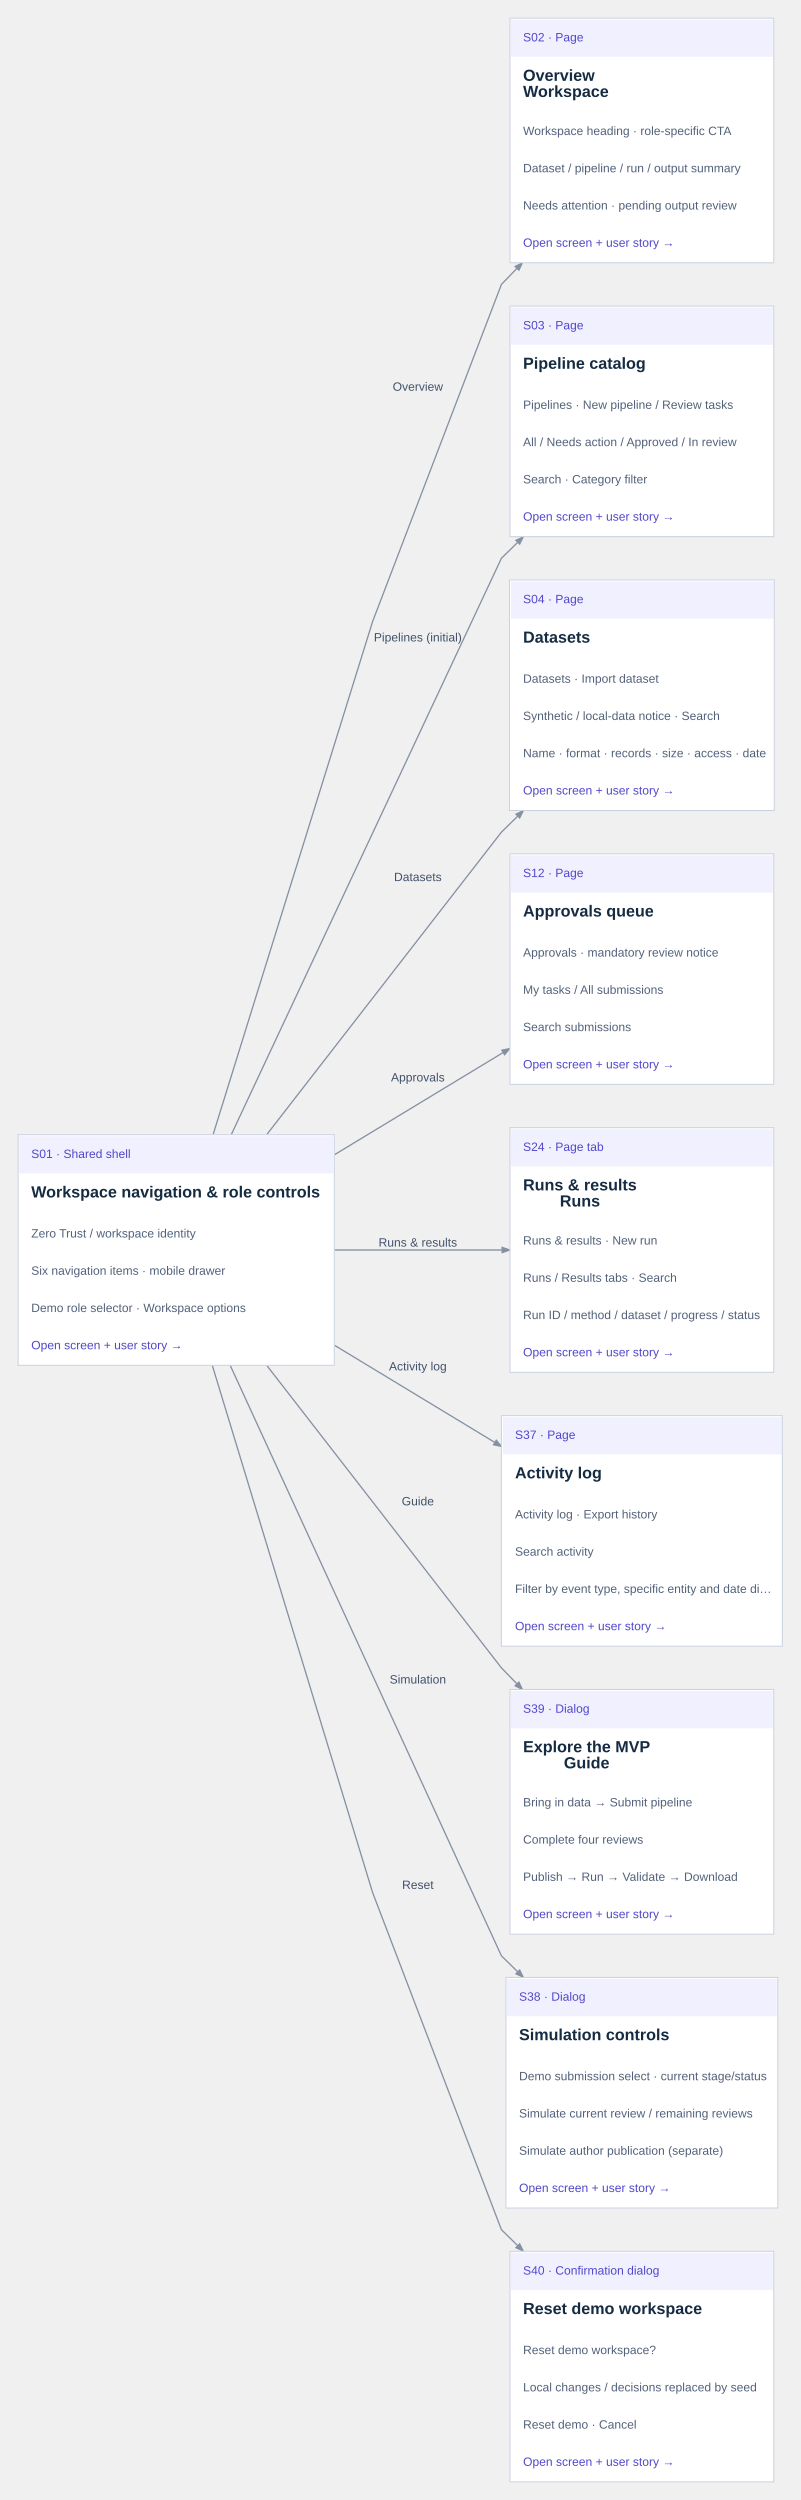
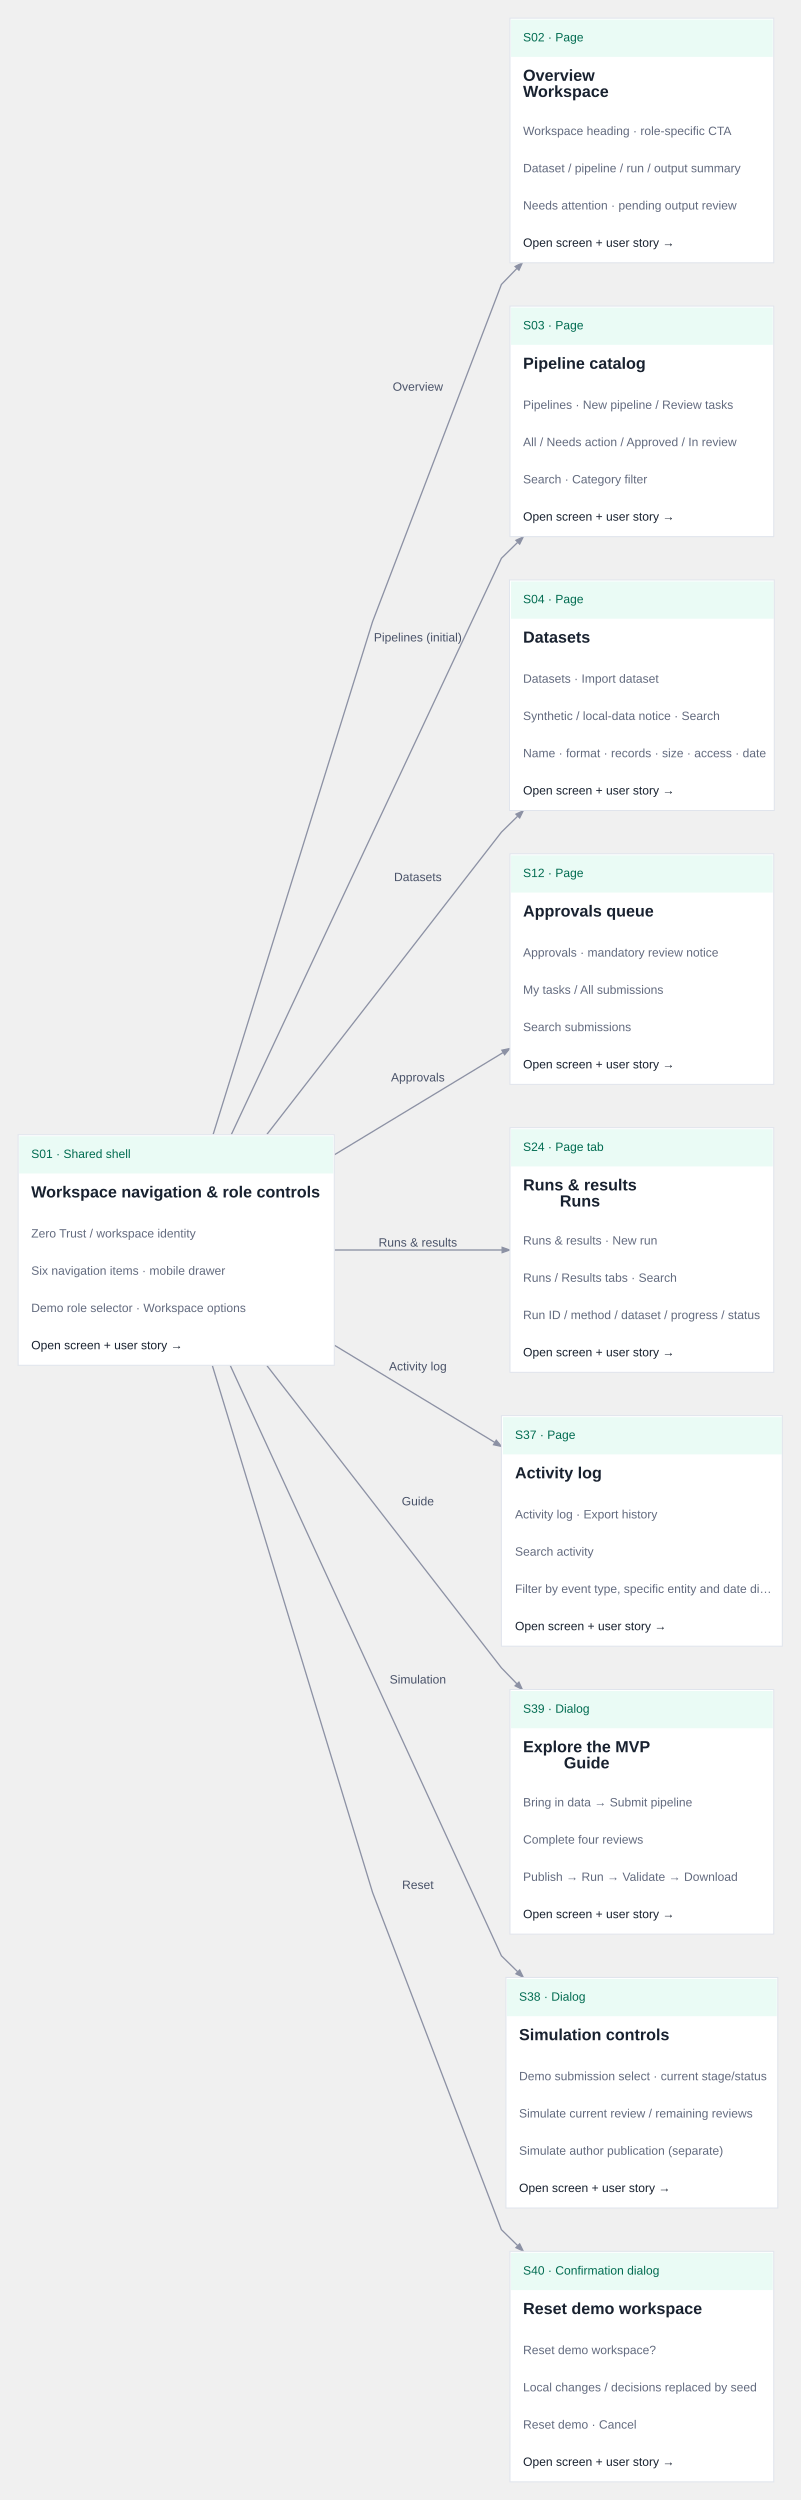
<svg xmlns="http://www.w3.org/2000/svg" xmlns:xlink="http://www.w3.org/1999/xlink" width="795pt" height="2483pt" viewBox="0.00 0.00 795.00 2483.00">
  <g id="graph0" class="graph" transform="scale(1 1) rotate(0) translate(18 2465)">
    <g id="edge1" class="edge">
      <g id="a_edge1">
        <a xlink:title="Overview">
-           <path fill="none" stroke="#8590a2" stroke-width="1.3" d="M193.7,-1338.31C249.73,-1518.54 352,-1847.5 352,-1847.5 352,-1847.5 480,-2182.5 480,-2182.5 480,-2182.5 485.99,-2188.68 495.47,-2198.47" />
-           <polygon fill="#8590a2" stroke="#8590a2" stroke-width="1.3" points="493.63,-2200.35 500.73,-2203.91 497.4,-2196.69 493.63,-2200.35" />
-         </a>
-       </g>
-       <text text-anchor="middle" x="397" y="-2076.9" font-family="Arial" font-size="12.00" fill="#42526b">Overview</text>
+           <path fill="none" stroke="#8c91a4" stroke-width="1.3" d="M193.7,-1338.31C249.73,-1518.54 352,-1847.5 352,-1847.5 352,-1847.5 480,-2182.5 480,-2182.5 480,-2182.5 485.99,-2188.68 495.47,-2198.47" />
+           <polygon fill="#8c91a4" stroke="#8c91a4" stroke-width="1.3" points="493.63,-2200.35 500.73,-2203.91 497.4,-2196.69 493.63,-2200.35" />
+         </a>
+       </g>
+       <text text-anchor="middle" x="397" y="-2076.9" font-family="Arial" font-size="12.00" fill="#495268">Overview</text>
    </g>
    <g id="edge2" class="edge">
      <g id="a_edge2">
        <a xlink:title="Pipelines (initial)">
-           <path fill="none" stroke="#8590a2" stroke-width="1.3" d="M211.71,-1338.1C303.33,-1533.56 480,-1910.5 480,-1910.5 480,-1910.5 486.28,-1916.66 496.16,-1926.37" />
-           <polygon fill="#8590a2" stroke="#8590a2" stroke-width="1.3" points="494.45,-1928.37 501.64,-1931.75 498.13,-1924.62 494.45,-1928.37" />
-         </a>
-       </g>
-       <text text-anchor="middle" x="397" y="-1827.9" font-family="Arial" font-size="12.00" fill="#42526b">Pipelines (initial)</text>
+           <path fill="none" stroke="#8c91a4" stroke-width="1.3" d="M211.71,-1338.1C303.33,-1533.56 480,-1910.5 480,-1910.5 480,-1910.5 486.28,-1916.66 496.16,-1926.37" />
+           <polygon fill="#8c91a4" stroke="#8c91a4" stroke-width="1.3" points="494.45,-1928.37 501.64,-1931.75 498.13,-1924.62 494.45,-1928.37" />
+         </a>
+       </g>
+       <text text-anchor="middle" x="397" y="-1827.9" font-family="Arial" font-size="12.00" fill="#495268">Pipelines (initial)</text>
    </g>
    <g id="edge3" class="edge">
      <g id="a_edge3">
        <a xlink:title="Datasets">
-           <path fill="none" stroke="#8590a2" stroke-width="1.3" d="M247.05,-1338.27C342.36,-1461.1 480,-1638.5 480,-1638.5 480,-1638.5 486.28,-1644.66 496.16,-1654.37" />
-           <polygon fill="#8590a2" stroke="#8590a2" stroke-width="1.3" points="494.45,-1656.37 501.64,-1659.75 498.13,-1652.62 494.45,-1656.37" />
-         </a>
-       </g>
-       <text text-anchor="middle" x="397" y="-1589.9" font-family="Arial" font-size="12.00" fill="#42526b">Datasets</text>
+           <path fill="none" stroke="#8c91a4" stroke-width="1.3" d="M247.05,-1338.27C342.36,-1461.1 480,-1638.5 480,-1638.5 480,-1638.5 486.28,-1644.66 496.16,-1654.37" />
+           <polygon fill="#8c91a4" stroke="#8c91a4" stroke-width="1.3" points="494.45,-1656.37 501.64,-1659.75 498.13,-1652.62 494.45,-1656.37" />
+         </a>
+       </g>
+       <text text-anchor="middle" x="397" y="-1589.9" font-family="Arial" font-size="12.00" fill="#495268">Datasets</text>
    </g>
    <g id="edge4" class="edge">
      <g id="a_edge4">
        <a xlink:title="Approvals">
-           <path fill="none" stroke="#8590a2" stroke-width="1.3" d="M314.23,-1318.15C368.51,-1351.04 428.93,-1387.64 481.53,-1419.52" />
-           <polygon fill="#8590a2" stroke="#8590a2" stroke-width="1.3" points="480.46,-1421.94 488.24,-1423.58 483.18,-1417.45 480.46,-1421.94" />
-         </a>
-       </g>
-       <text text-anchor="middle" x="397" y="-1390.9" font-family="Arial" font-size="12.00" fill="#42526b">Approvals</text>
+           <path fill="none" stroke="#8c91a4" stroke-width="1.3" d="M314.23,-1318.15C368.51,-1351.04 428.93,-1387.64 481.53,-1419.52" />
+           <polygon fill="#8c91a4" stroke="#8c91a4" stroke-width="1.3" points="480.46,-1421.94 488.24,-1423.58 483.18,-1417.45 480.46,-1421.94" />
+         </a>
+       </g>
+       <text text-anchor="middle" x="397" y="-1390.9" font-family="Arial" font-size="12.00" fill="#495268">Approvals</text>
    </g>
    <g id="edge5" class="edge">
      <g id="a_edge5">
        <a xlink:title="Runs &amp; results">
-           <path fill="none" stroke="#8590a2" stroke-width="1.3" d="M314.23,-1223.5C368.17,-1223.5 428.19,-1223.5 480.57,-1223.5" />
-           <polygon fill="#8590a2" stroke="#8590a2" stroke-width="1.3" points="480.74,-1226.13 488.24,-1223.5 480.74,-1220.88 480.74,-1226.13" />
-         </a>
-       </g>
-       <text text-anchor="middle" x="397" y="-1226.9" font-family="Arial" font-size="12.00" fill="#42526b">Runs &amp; results</text>
+           <path fill="none" stroke="#8c91a4" stroke-width="1.3" d="M314.23,-1223.5C368.17,-1223.5 428.19,-1223.5 480.57,-1223.5" />
+           <polygon fill="#8c91a4" stroke="#8c91a4" stroke-width="1.3" points="480.74,-1226.13 488.24,-1223.5 480.74,-1220.88 480.74,-1226.13" />
+         </a>
+       </g>
+       <text text-anchor="middle" x="397" y="-1226.9" font-family="Arial" font-size="12.00" fill="#495268">Runs &amp; results</text>
    </g>
    <g id="edge6" class="edge">
      <g id="a_edge6">
        <a xlink:title="Activity log">
-           <path fill="none" stroke="#8590a2" stroke-width="1.3" d="M314.23,-1128.85C365.75,-1097.63 422.82,-1063.06 473.47,-1032.37" />
-           <polygon fill="#8590a2" stroke="#8590a2" stroke-width="1.3" points="474.88,-1034.58 479.94,-1028.45 472.16,-1030.09 474.88,-1034.58" />
-         </a>
-       </g>
-       <text text-anchor="middle" x="397" y="-1103.9" font-family="Arial" font-size="12.00" fill="#42526b">Activity log</text>
+           <path fill="none" stroke="#8c91a4" stroke-width="1.3" d="M314.23,-1128.85C365.75,-1097.63 422.82,-1063.06 473.47,-1032.37" />
+           <polygon fill="#8c91a4" stroke="#8c91a4" stroke-width="1.3" points="474.88,-1034.58 479.94,-1028.45 472.16,-1030.09 474.88,-1034.58" />
+         </a>
+       </g>
+       <text text-anchor="middle" x="397" y="-1103.9" font-family="Arial" font-size="12.00" fill="#495268">Activity log</text>
    </g>
    <g id="edge7" class="edge">
      <g id="a_edge7">
        <a xlink:title="Guide">
-           <path fill="none" stroke="#8590a2" stroke-width="1.3" d="M247.05,-1108.73C342.36,-985.9 480,-808.5 480,-808.5 480,-808.5 485.99,-802.32 495.47,-792.53" />
-           <polygon fill="#8590a2" stroke="#8590a2" stroke-width="1.3" points="497.4,-794.31 500.73,-787.09 493.63,-790.65 497.4,-794.31" />
-         </a>
-       </g>
-       <text text-anchor="middle" x="397" y="-969.9" font-family="Arial" font-size="12.00" fill="#42526b">Guide</text>
+           <path fill="none" stroke="#8c91a4" stroke-width="1.3" d="M247.05,-1108.73C342.36,-985.9 480,-808.5 480,-808.5 480,-808.5 485.99,-802.32 495.47,-792.53" />
+           <polygon fill="#8c91a4" stroke="#8c91a4" stroke-width="1.3" points="497.4,-794.31 500.73,-787.09 493.63,-790.65 497.4,-794.31" />
+         </a>
+       </g>
+       <text text-anchor="middle" x="397" y="-969.9" font-family="Arial" font-size="12.00" fill="#495268">Guide</text>
    </g>
    <g id="edge8" class="edge">
      <g id="a_edge8">
        <a xlink:title="Simulation">
-           <path fill="none" stroke="#8590a2" stroke-width="1.3" d="M210.63,-1108.92C301.93,-910.17 480,-522.5 480,-522.5 480,-522.5 486.28,-516.34 496.16,-506.63" />
-           <polygon fill="#8590a2" stroke="#8590a2" stroke-width="1.3" points="498.13,-508.38 501.64,-501.25 494.45,-504.63 498.13,-508.38" />
-         </a>
-       </g>
-       <text text-anchor="middle" x="397" y="-792.9" font-family="Arial" font-size="12.00" fill="#42526b">Simulation</text>
+           <path fill="none" stroke="#8c91a4" stroke-width="1.3" d="M210.63,-1108.92C301.93,-910.17 480,-522.5 480,-522.5 480,-522.5 486.28,-516.34 496.16,-506.63" />
+           <polygon fill="#8c91a4" stroke="#8c91a4" stroke-width="1.3" points="498.13,-508.38 501.64,-501.25 494.45,-504.63 498.13,-508.38" />
+         </a>
+       </g>
+       <text text-anchor="middle" x="397" y="-792.9" font-family="Arial" font-size="12.00" fill="#495268">Simulation</text>
    </g>
    <g id="edge9" class="edge">
      <g id="a_edge9">
        <a xlink:title="Reset">
-           <path fill="none" stroke="#8590a2" stroke-width="1.3" d="M192.91,-1108.7C248.76,-925.02 352,-585.5 352,-585.5 352,-585.5 480,-250.5 480,-250.5 480,-250.5 486.28,-244.34 496.16,-234.63" />
-           <polygon fill="#8590a2" stroke="#8590a2" stroke-width="1.3" points="498.13,-236.38 501.64,-229.25 494.45,-232.63 498.13,-236.38" />
-         </a>
-       </g>
-       <text text-anchor="middle" x="397" y="-588.9" font-family="Arial" font-size="12.00" fill="#42526b">Reset</text>
+           <path fill="none" stroke="#8c91a4" stroke-width="1.3" d="M192.91,-1108.7C248.76,-925.02 352,-585.5 352,-585.5 352,-585.5 480,-250.5 480,-250.5 480,-250.5 486.28,-244.34 496.16,-234.63" />
+           <polygon fill="#8c91a4" stroke="#8c91a4" stroke-width="1.3" points="498.13,-236.38 501.64,-229.25 494.45,-232.63 498.13,-236.38" />
+         </a>
+       </g>
+       <text text-anchor="middle" x="397" y="-588.9" font-family="Arial" font-size="12.00" fill="#495268">Reset</text>
    </g>
    <g id="node-S01" class="node">
      <g id="a_node-S01">
        <a xlink:href="#screen=S01&amp;journey=F01" xlink:title="Workspace navigation &amp; role controls">
          <polygon fill="white" stroke="transparent" points="0,-1109 0,-1338 314,-1338 314,-1109 0,-1109" />
-           <polygon fill="#f1f0ff" stroke="transparent" points="1,-1299.5 1,-1336.5 313,-1336.5 313,-1299.5 1,-1299.5" />
-           <text text-anchor="start" x="13" y="-1314.9" font-family="Arial" font-size="12.00" fill="#5147cb">S01 · Shared shell</text>
-           <text text-anchor="start" x="13" y="-1275.7" font-family="Arial" font-weight="bold" font-size="16.00" fill="#152b42">Workspace navigation &amp; role controls</text>
-           <text text-anchor="start" x="13" y="-1235.9" font-family="Arial" font-size="12.00" fill="#52617a">Zero Trust / workspace identity</text>
-           <text text-anchor="start" x="13" y="-1198.9" font-family="Arial" font-size="12.00" fill="#52617a">Six navigation items · mobile drawer</text>
-           <text text-anchor="start" x="13" y="-1161.9" font-family="Arial" font-size="12.00" fill="#52617a">Demo role selector · Workspace options</text>
-           <text text-anchor="start" x="13" y="-1124.9" font-family="Arial" font-size="12.00" fill="#5147cb">Open screen + user story →</text>
-           <polygon fill="none" stroke="#cbd2df" points="0,-1109 0,-1338 314,-1338 314,-1109 0,-1109" />
+           <polygon fill="#eafbf5" stroke="transparent" points="1,-1299.5 1,-1336.5 313,-1336.5 313,-1299.5 1,-1299.5" />
+           <text text-anchor="start" x="13" y="-1314.9" font-family="Arial" font-size="12.00" fill="#006b50">S01 · Shared shell</text>
+           <text text-anchor="start" x="13" y="-1275.7" font-family="Arial" font-weight="bold" font-size="16.00" fill="#18212f">Workspace navigation &amp; role controls</text>
+           <text text-anchor="start" x="13" y="-1235.9" font-family="Arial" font-size="12.00" fill="#626a7e">Zero Trust / workspace identity</text>
+           <text text-anchor="start" x="13" y="-1198.9" font-family="Arial" font-size="12.00" fill="#626a7e">Six navigation items · mobile drawer</text>
+           <text text-anchor="start" x="13" y="-1161.9" font-family="Arial" font-size="12.00" fill="#626a7e">Demo role selector · Workspace options</text>
+           <text text-anchor="start" x="13" y="-1124.9" font-family="Arial" font-size="12.00" fill="#18212f">Open screen + user story →</text>
+           <polygon fill="none" stroke="#e0e4ec" points="0,-1109 0,-1338 314,-1338 314,-1109 0,-1109" />
        </a>
      </g>
    </g>
    <g id="node-S02" class="node">
      <g id="a_node-S02">
        <a xlink:href="#screen=S02&amp;journey=F01" xlink:title="Overview · Workspace">
          <polygon fill="white" stroke="transparent" points="488.5,-2204 488.5,-2447 750.5,-2447 750.5,-2204 488.5,-2204" />
-           <polygon fill="#f1f0ff" stroke="transparent" points="489.5,-2408.5 489.5,-2445.5 749.5,-2445.5 749.5,-2408.5 489.5,-2408.5" />
-           <text text-anchor="start" x="501.5" y="-2423.9" font-family="Arial" font-size="12.00" fill="#5147cb">S02 · Page</text>
-           <text text-anchor="start" x="501.5" y="-2384.7" font-family="Arial" font-weight="bold" font-size="16.00" fill="#152b42">Overview</text>
-           <text text-anchor="start" x="501.5" y="-2368.7" font-family="Arial" font-weight="bold" font-size="16.00" fill="#152b42">Workspace</text>
-           <text text-anchor="start" x="501.5" y="-2330.9" font-family="Arial" font-size="12.00" fill="#52617a">Workspace heading · role-specific CTA</text>
-           <text text-anchor="start" x="501.5" y="-2293.9" font-family="Arial" font-size="12.00" fill="#52617a">Dataset / pipeline / run / output summary</text>
-           <text text-anchor="start" x="501.5" y="-2256.9" font-family="Arial" font-size="12.00" fill="#52617a">Needs attention · pending output review</text>
-           <text text-anchor="start" x="501.5" y="-2219.9" font-family="Arial" font-size="12.00" fill="#5147cb">Open screen + user story →</text>
-           <polygon fill="none" stroke="#cbd2df" points="488.5,-2204 488.5,-2447 750.5,-2447 750.5,-2204 488.5,-2204" />
+           <polygon fill="#eafbf5" stroke="transparent" points="489.5,-2408.5 489.5,-2445.5 749.5,-2445.5 749.5,-2408.5 489.5,-2408.5" />
+           <text text-anchor="start" x="501.5" y="-2423.9" font-family="Arial" font-size="12.00" fill="#006b50">S02 · Page</text>
+           <text text-anchor="start" x="501.5" y="-2384.7" font-family="Arial" font-weight="bold" font-size="16.00" fill="#18212f">Overview</text>
+           <text text-anchor="start" x="501.5" y="-2368.7" font-family="Arial" font-weight="bold" font-size="16.00" fill="#18212f">Workspace</text>
+           <text text-anchor="start" x="501.5" y="-2330.9" font-family="Arial" font-size="12.00" fill="#626a7e">Workspace heading · role-specific CTA</text>
+           <text text-anchor="start" x="501.5" y="-2293.9" font-family="Arial" font-size="12.00" fill="#626a7e">Dataset / pipeline / run / output summary</text>
+           <text text-anchor="start" x="501.5" y="-2256.9" font-family="Arial" font-size="12.00" fill="#626a7e">Needs attention · pending output review</text>
+           <text text-anchor="start" x="501.5" y="-2219.9" font-family="Arial" font-size="12.00" fill="#18212f">Open screen + user story →</text>
+           <polygon fill="none" stroke="#e0e4ec" points="488.5,-2204 488.5,-2447 750.5,-2447 750.5,-2204 488.5,-2204" />
        </a>
      </g>
    </g>
    <g id="node-S03" class="node">
      <g id="a_node-S03">
        <a xlink:href="#screen=S03&amp;journey=F01" xlink:title="Pipeline catalog">
          <polygon fill="white" stroke="transparent" points="488.5,-1932 488.5,-2161 750.5,-2161 750.5,-1932 488.5,-1932" />
-           <polygon fill="#f1f0ff" stroke="transparent" points="489.5,-2122.5 489.5,-2159.5 749.5,-2159.5 749.5,-2122.5 489.5,-2122.5" />
-           <text text-anchor="start" x="501.5" y="-2137.9" font-family="Arial" font-size="12.00" fill="#5147cb">S03 · Page</text>
-           <text text-anchor="start" x="501.5" y="-2098.7" font-family="Arial" font-weight="bold" font-size="16.00" fill="#152b42">Pipeline catalog</text>
-           <text text-anchor="start" x="501.5" y="-2058.9" font-family="Arial" font-size="12.00" fill="#52617a">Pipelines · New pipeline / Review tasks</text>
-           <text text-anchor="start" x="501.5" y="-2021.9" font-family="Arial" font-size="12.00" fill="#52617a">All / Needs action / Approved / In review</text>
-           <text text-anchor="start" x="501.5" y="-1984.9" font-family="Arial" font-size="12.00" fill="#52617a">Search · Category filter</text>
-           <text text-anchor="start" x="501.5" y="-1947.9" font-family="Arial" font-size="12.00" fill="#5147cb">Open screen + user story →</text>
-           <polygon fill="none" stroke="#cbd2df" points="488.5,-1932 488.5,-2161 750.5,-2161 750.5,-1932 488.5,-1932" />
+           <polygon fill="#eafbf5" stroke="transparent" points="489.5,-2122.5 489.5,-2159.5 749.5,-2159.5 749.5,-2122.5 489.5,-2122.5" />
+           <text text-anchor="start" x="501.5" y="-2137.9" font-family="Arial" font-size="12.00" fill="#006b50">S03 · Page</text>
+           <text text-anchor="start" x="501.5" y="-2098.7" font-family="Arial" font-weight="bold" font-size="16.00" fill="#18212f">Pipeline catalog</text>
+           <text text-anchor="start" x="501.5" y="-2058.9" font-family="Arial" font-size="12.00" fill="#626a7e">Pipelines · New pipeline / Review tasks</text>
+           <text text-anchor="start" x="501.5" y="-2021.9" font-family="Arial" font-size="12.00" fill="#626a7e">All / Needs action / Approved / In review</text>
+           <text text-anchor="start" x="501.5" y="-1984.9" font-family="Arial" font-size="12.00" fill="#626a7e">Search · Category filter</text>
+           <text text-anchor="start" x="501.5" y="-1947.9" font-family="Arial" font-size="12.00" fill="#18212f">Open screen + user story →</text>
+           <polygon fill="none" stroke="#e0e4ec" points="488.5,-1932 488.5,-2161 750.5,-2161 750.5,-1932 488.5,-1932" />
        </a>
      </g>
    </g>
    <g id="node-S04" class="node">
      <g id="a_node-S04">
        <a xlink:href="#screen=S04&amp;journey=F01" xlink:title="Datasets">
          <polygon fill="white" stroke="transparent" points="488,-1660 488,-1889 751,-1889 751,-1660 488,-1660" />
-           <polygon fill="#f1f0ff" stroke="transparent" points="489.5,-1850.5 489.5,-1887.5 750.5,-1887.5 750.5,-1850.5 489.5,-1850.5" />
-           <text text-anchor="start" x="501.5" y="-1865.9" font-family="Arial" font-size="12.00" fill="#5147cb">S04 · Page</text>
-           <text text-anchor="start" x="501.5" y="-1826.7" font-family="Arial" font-weight="bold" font-size="16.00" fill="#152b42">Datasets</text>
-           <text text-anchor="start" x="501.5" y="-1786.9" font-family="Arial" font-size="12.00" fill="#52617a">Datasets · Import dataset</text>
-           <text text-anchor="start" x="501.5" y="-1749.9" font-family="Arial" font-size="12.00" fill="#52617a">Synthetic / local-data notice · Search</text>
-           <text text-anchor="start" x="501.5" y="-1712.9" font-family="Arial" font-size="12.00" fill="#52617a">Name · format · records · size · access · date</text>
-           <text text-anchor="start" x="501.5" y="-1675.9" font-family="Arial" font-size="12.00" fill="#5147cb">Open screen + user story →</text>
-           <polygon fill="none" stroke="#cbd2df" points="488,-1660 488,-1889 751,-1889 751,-1660 488,-1660" />
+           <polygon fill="#eafbf5" stroke="transparent" points="489.5,-1850.5 489.5,-1887.5 750.5,-1887.5 750.5,-1850.5 489.5,-1850.5" />
+           <text text-anchor="start" x="501.5" y="-1865.9" font-family="Arial" font-size="12.00" fill="#006b50">S04 · Page</text>
+           <text text-anchor="start" x="501.5" y="-1826.7" font-family="Arial" font-weight="bold" font-size="16.00" fill="#18212f">Datasets</text>
+           <text text-anchor="start" x="501.5" y="-1786.9" font-family="Arial" font-size="12.00" fill="#626a7e">Datasets · Import dataset</text>
+           <text text-anchor="start" x="501.5" y="-1749.9" font-family="Arial" font-size="12.00" fill="#626a7e">Synthetic / local-data notice · Search</text>
+           <text text-anchor="start" x="501.5" y="-1712.9" font-family="Arial" font-size="12.00" fill="#626a7e">Name · format · records · size · access · date</text>
+           <text text-anchor="start" x="501.5" y="-1675.9" font-family="Arial" font-size="12.00" fill="#18212f">Open screen + user story →</text>
+           <polygon fill="none" stroke="#e0e4ec" points="488,-1660 488,-1889 751,-1889 751,-1660 488,-1660" />
        </a>
      </g>
    </g>
    <g id="node-S12" class="node">
      <g id="a_node-S12">
        <a xlink:href="#screen=S12&amp;journey=F01" xlink:title="Approvals queue">
          <polygon fill="white" stroke="transparent" points="488.5,-1388 488.5,-1617 750.5,-1617 750.5,-1388 488.5,-1388" />
-           <polygon fill="#f1f0ff" stroke="transparent" points="489.5,-1578.5 489.5,-1615.5 749.5,-1615.5 749.5,-1578.5 489.5,-1578.5" />
-           <text text-anchor="start" x="501.5" y="-1593.9" font-family="Arial" font-size="12.00" fill="#5147cb">S12 · Page</text>
-           <text text-anchor="start" x="501.5" y="-1554.7" font-family="Arial" font-weight="bold" font-size="16.00" fill="#152b42">Approvals queue</text>
-           <text text-anchor="start" x="501.5" y="-1514.9" font-family="Arial" font-size="12.00" fill="#52617a">Approvals · mandatory review notice</text>
-           <text text-anchor="start" x="501.5" y="-1477.9" font-family="Arial" font-size="12.00" fill="#52617a">My tasks / All submissions</text>
-           <text text-anchor="start" x="501.5" y="-1440.9" font-family="Arial" font-size="12.00" fill="#52617a">Search submissions</text>
-           <text text-anchor="start" x="501.5" y="-1403.9" font-family="Arial" font-size="12.00" fill="#5147cb">Open screen + user story →</text>
-           <polygon fill="none" stroke="#cbd2df" points="488.5,-1388 488.5,-1617 750.5,-1617 750.5,-1388 488.5,-1388" />
+           <polygon fill="#eafbf5" stroke="transparent" points="489.5,-1578.5 489.5,-1615.5 749.5,-1615.5 749.5,-1578.5 489.5,-1578.5" />
+           <text text-anchor="start" x="501.5" y="-1593.9" font-family="Arial" font-size="12.00" fill="#006b50">S12 · Page</text>
+           <text text-anchor="start" x="501.5" y="-1554.7" font-family="Arial" font-weight="bold" font-size="16.00" fill="#18212f">Approvals queue</text>
+           <text text-anchor="start" x="501.5" y="-1514.9" font-family="Arial" font-size="12.00" fill="#626a7e">Approvals · mandatory review notice</text>
+           <text text-anchor="start" x="501.5" y="-1477.9" font-family="Arial" font-size="12.00" fill="#626a7e">My tasks / All submissions</text>
+           <text text-anchor="start" x="501.5" y="-1440.9" font-family="Arial" font-size="12.00" fill="#626a7e">Search submissions</text>
+           <text text-anchor="start" x="501.5" y="-1403.9" font-family="Arial" font-size="12.00" fill="#18212f">Open screen + user story →</text>
+           <polygon fill="none" stroke="#e0e4ec" points="488.5,-1388 488.5,-1617 750.5,-1617 750.5,-1388 488.5,-1388" />
        </a>
      </g>
    </g>
    <g id="node-S24" class="node">
      <g id="a_node-S24">
        <a xlink:href="#screen=S24&amp;journey=F01" xlink:title="Runs &amp; results · Runs">
          <polygon fill="white" stroke="transparent" points="488.5,-1102 488.5,-1345 750.5,-1345 750.5,-1102 488.5,-1102" />
-           <polygon fill="#f1f0ff" stroke="transparent" points="489.5,-1306.5 489.5,-1343.5 749.5,-1343.5 749.5,-1306.5 489.5,-1306.5" />
-           <text text-anchor="start" x="501.5" y="-1321.9" font-family="Arial" font-size="12.00" fill="#5147cb">S24 · Page tab</text>
-           <text text-anchor="start" x="501.5" y="-1282.7" font-family="Arial" font-weight="bold" font-size="16.00" fill="#152b42">Runs &amp; results</text>
-           <text text-anchor="start" x="538" y="-1266.7" font-family="Arial" font-weight="bold" font-size="16.00" fill="#152b42">Runs</text>
-           <text text-anchor="start" x="501.5" y="-1228.9" font-family="Arial" font-size="12.00" fill="#52617a">Runs &amp; results · New run</text>
-           <text text-anchor="start" x="501.5" y="-1191.9" font-family="Arial" font-size="12.00" fill="#52617a">Runs / Results tabs · Search</text>
-           <text text-anchor="start" x="501.5" y="-1154.9" font-family="Arial" font-size="12.00" fill="#52617a">Run ID / method / dataset / progress / status</text>
-           <text text-anchor="start" x="501.5" y="-1117.9" font-family="Arial" font-size="12.00" fill="#5147cb">Open screen + user story →</text>
-           <polygon fill="none" stroke="#cbd2df" points="488.5,-1102 488.5,-1345 750.5,-1345 750.5,-1102 488.5,-1102" />
+           <polygon fill="#eafbf5" stroke="transparent" points="489.5,-1306.5 489.5,-1343.5 749.5,-1343.5 749.5,-1306.5 489.5,-1306.5" />
+           <text text-anchor="start" x="501.5" y="-1321.9" font-family="Arial" font-size="12.00" fill="#006b50">S24 · Page tab</text>
+           <text text-anchor="start" x="501.5" y="-1282.7" font-family="Arial" font-weight="bold" font-size="16.00" fill="#18212f">Runs &amp; results</text>
+           <text text-anchor="start" x="538" y="-1266.7" font-family="Arial" font-weight="bold" font-size="16.00" fill="#18212f">Runs</text>
+           <text text-anchor="start" x="501.5" y="-1228.9" font-family="Arial" font-size="12.00" fill="#626a7e">Runs &amp; results · New run</text>
+           <text text-anchor="start" x="501.5" y="-1191.9" font-family="Arial" font-size="12.00" fill="#626a7e">Runs / Results tabs · Search</text>
+           <text text-anchor="start" x="501.5" y="-1154.9" font-family="Arial" font-size="12.00" fill="#626a7e">Run ID / method / dataset / progress / status</text>
+           <text text-anchor="start" x="501.5" y="-1117.9" font-family="Arial" font-size="12.00" fill="#18212f">Open screen + user story →</text>
+           <polygon fill="none" stroke="#e0e4ec" points="488.5,-1102 488.5,-1345 750.5,-1345 750.5,-1102 488.5,-1102" />
        </a>
      </g>
    </g>
    <g id="node-S37" class="node">
      <g id="a_node-S37">
        <a xlink:href="#screen=S37&amp;journey=F01" xlink:title="Activity log">
          <polygon fill="white" stroke="transparent" points="480,-830 480,-1059 759,-1059 759,-830 480,-830" />
-           <polygon fill="#f1f0ff" stroke="transparent" points="481.5,-1020.5 481.5,-1057.5 758.5,-1057.5 758.5,-1020.5 481.5,-1020.5" />
-           <text text-anchor="start" x="493.5" y="-1035.9" font-family="Arial" font-size="12.00" fill="#5147cb">S37 · Page</text>
-           <text text-anchor="start" x="493.5" y="-996.7" font-family="Arial" font-weight="bold" font-size="16.00" fill="#152b42">Activity log</text>
-           <text text-anchor="start" x="493.5" y="-956.9" font-family="Arial" font-size="12.00" fill="#52617a">Activity log · Export history</text>
-           <text text-anchor="start" x="493.5" y="-919.9" font-family="Arial" font-size="12.00" fill="#52617a">Search activity</text>
-           <text text-anchor="start" x="493.5" y="-882.9" font-family="Arial" font-size="12.00" fill="#52617a">Filter by event type, specific entity and date di…</text>
-           <text text-anchor="start" x="493.5" y="-845.9" font-family="Arial" font-size="12.00" fill="#5147cb">Open screen + user story →</text>
-           <polygon fill="none" stroke="#cbd2df" points="480,-830 480,-1059 759,-1059 759,-830 480,-830" />
+           <polygon fill="#eafbf5" stroke="transparent" points="481.5,-1020.5 481.5,-1057.5 758.5,-1057.5 758.5,-1020.5 481.5,-1020.5" />
+           <text text-anchor="start" x="493.5" y="-1035.9" font-family="Arial" font-size="12.00" fill="#006b50">S37 · Page</text>
+           <text text-anchor="start" x="493.5" y="-996.7" font-family="Arial" font-weight="bold" font-size="16.00" fill="#18212f">Activity log</text>
+           <text text-anchor="start" x="493.5" y="-956.9" font-family="Arial" font-size="12.00" fill="#626a7e">Activity log · Export history</text>
+           <text text-anchor="start" x="493.5" y="-919.9" font-family="Arial" font-size="12.00" fill="#626a7e">Search activity</text>
+           <text text-anchor="start" x="493.5" y="-882.9" font-family="Arial" font-size="12.00" fill="#626a7e">Filter by event type, specific entity and date di…</text>
+           <text text-anchor="start" x="493.5" y="-845.9" font-family="Arial" font-size="12.00" fill="#18212f">Open screen + user story →</text>
+           <polygon fill="none" stroke="#e0e4ec" points="480,-830 480,-1059 759,-1059 759,-830 480,-830" />
        </a>
      </g>
    </g>
    <g id="node-S39" class="node">
      <g id="a_node-S39">
        <a xlink:href="#screen=S39&amp;journey=F01" xlink:title="Explore the MVP · Guide">
          <polygon fill="white" stroke="transparent" points="488.5,-544 488.5,-787 750.5,-787 750.5,-544 488.5,-544" />
-           <polygon fill="#f1f0ff" stroke="transparent" points="489.5,-748.5 489.5,-785.5 749.5,-785.5 749.5,-748.5 489.5,-748.5" />
-           <text text-anchor="start" x="501.5" y="-763.9" font-family="Arial" font-size="12.00" fill="#5147cb">S39 · Dialog</text>
-           <text text-anchor="start" x="501.5" y="-724.7" font-family="Arial" font-weight="bold" font-size="16.00" fill="#152b42">Explore the MVP</text>
-           <text text-anchor="start" x="542" y="-708.7" font-family="Arial" font-weight="bold" font-size="16.00" fill="#152b42">Guide</text>
-           <text text-anchor="start" x="501.5" y="-670.9" font-family="Arial" font-size="12.00" fill="#52617a">Bring in data → Submit pipeline</text>
-           <text text-anchor="start" x="501.5" y="-633.9" font-family="Arial" font-size="12.00" fill="#52617a">Complete four reviews</text>
-           <text text-anchor="start" x="501.5" y="-596.9" font-family="Arial" font-size="12.00" fill="#52617a">Publish → Run → Validate → Download</text>
-           <text text-anchor="start" x="501.5" y="-559.9" font-family="Arial" font-size="12.00" fill="#5147cb">Open screen + user story →</text>
-           <polygon fill="none" stroke="#cbd2df" points="488.5,-544 488.5,-787 750.5,-787 750.5,-544 488.5,-544" />
+           <polygon fill="#eafbf5" stroke="transparent" points="489.5,-748.5 489.5,-785.5 749.5,-785.5 749.5,-748.5 489.5,-748.5" />
+           <text text-anchor="start" x="501.5" y="-763.9" font-family="Arial" font-size="12.00" fill="#006b50">S39 · Dialog</text>
+           <text text-anchor="start" x="501.5" y="-724.7" font-family="Arial" font-weight="bold" font-size="16.00" fill="#18212f">Explore the MVP</text>
+           <text text-anchor="start" x="542" y="-708.7" font-family="Arial" font-weight="bold" font-size="16.00" fill="#18212f">Guide</text>
+           <text text-anchor="start" x="501.5" y="-670.9" font-family="Arial" font-size="12.00" fill="#626a7e">Bring in data → Submit pipeline</text>
+           <text text-anchor="start" x="501.5" y="-633.9" font-family="Arial" font-size="12.00" fill="#626a7e">Complete four reviews</text>
+           <text text-anchor="start" x="501.5" y="-596.9" font-family="Arial" font-size="12.00" fill="#626a7e">Publish → Run → Validate → Download</text>
+           <text text-anchor="start" x="501.5" y="-559.9" font-family="Arial" font-size="12.00" fill="#18212f">Open screen + user story →</text>
+           <polygon fill="none" stroke="#e0e4ec" points="488.5,-544 488.5,-787 750.5,-787 750.5,-544 488.5,-544" />
        </a>
      </g>
    </g>
    <g id="node-S38" class="node">
      <g id="a_node-S38">
        <a xlink:href="#screen=S38&amp;journey=F01" xlink:title="Simulation controls">
          <polygon fill="white" stroke="transparent" points="484.5,-272 484.5,-501 754.5,-501 754.5,-272 484.5,-272" />
-           <polygon fill="#f1f0ff" stroke="transparent" points="485.5,-462.5 485.5,-499.5 753.5,-499.5 753.5,-462.5 485.5,-462.5" />
-           <text text-anchor="start" x="497.5" y="-477.9" font-family="Arial" font-size="12.00" fill="#5147cb">S38 · Dialog</text>
-           <text text-anchor="start" x="497.5" y="-438.7" font-family="Arial" font-weight="bold" font-size="16.00" fill="#152b42">Simulation controls</text>
-           <text text-anchor="start" x="497.5" y="-398.9" font-family="Arial" font-size="12.00" fill="#52617a">Demo submission select · current stage/status</text>
-           <text text-anchor="start" x="497.5" y="-361.9" font-family="Arial" font-size="12.00" fill="#52617a">Simulate current review / remaining reviews</text>
-           <text text-anchor="start" x="497.5" y="-324.9" font-family="Arial" font-size="12.00" fill="#52617a">Simulate author publication (separate)</text>
-           <text text-anchor="start" x="497.5" y="-287.9" font-family="Arial" font-size="12.00" fill="#5147cb">Open screen + user story →</text>
-           <polygon fill="none" stroke="#cbd2df" points="484.5,-272 484.5,-501 754.5,-501 754.5,-272 484.5,-272" />
+           <polygon fill="#eafbf5" stroke="transparent" points="485.5,-462.5 485.5,-499.5 753.5,-499.5 753.5,-462.5 485.5,-462.5" />
+           <text text-anchor="start" x="497.5" y="-477.9" font-family="Arial" font-size="12.00" fill="#006b50">S38 · Dialog</text>
+           <text text-anchor="start" x="497.5" y="-438.7" font-family="Arial" font-weight="bold" font-size="16.00" fill="#18212f">Simulation controls</text>
+           <text text-anchor="start" x="497.5" y="-398.9" font-family="Arial" font-size="12.00" fill="#626a7e">Demo submission select · current stage/status</text>
+           <text text-anchor="start" x="497.5" y="-361.9" font-family="Arial" font-size="12.00" fill="#626a7e">Simulate current review / remaining reviews</text>
+           <text text-anchor="start" x="497.5" y="-324.9" font-family="Arial" font-size="12.00" fill="#626a7e">Simulate author publication (separate)</text>
+           <text text-anchor="start" x="497.5" y="-287.9" font-family="Arial" font-size="12.00" fill="#18212f">Open screen + user story →</text>
+           <polygon fill="none" stroke="#e0e4ec" points="484.5,-272 484.5,-501 754.5,-501 754.5,-272 484.5,-272" />
        </a>
      </g>
    </g>
    <g id="node-S40" class="node">
      <g id="a_node-S40">
        <a xlink:href="#screen=S40&amp;journey=F01" xlink:title="Reset demo workspace">
          <polygon fill="white" stroke="transparent" points="488.5,0 488.5,-229 750.5,-229 750.5,0 488.5,0" />
-           <polygon fill="#f1f0ff" stroke="transparent" points="489.5,-190.5 489.5,-227.5 749.5,-227.5 749.5,-190.5 489.5,-190.5" />
-           <text text-anchor="start" x="501.5" y="-205.9" font-family="Arial" font-size="12.00" fill="#5147cb">S40 · Confirmation dialog</text>
-           <text text-anchor="start" x="501.5" y="-166.7" font-family="Arial" font-weight="bold" font-size="16.00" fill="#152b42">Reset demo workspace</text>
-           <text text-anchor="start" x="501.5" y="-126.9" font-family="Arial" font-size="12.00" fill="#52617a">Reset demo workspace?</text>
-           <text text-anchor="start" x="501.5" y="-89.9" font-family="Arial" font-size="12.00" fill="#52617a">Local changes / decisions replaced by seed</text>
-           <text text-anchor="start" x="501.5" y="-52.9" font-family="Arial" font-size="12.00" fill="#52617a">Reset demo · Cancel</text>
-           <text text-anchor="start" x="501.5" y="-15.9" font-family="Arial" font-size="12.00" fill="#5147cb">Open screen + user story →</text>
-           <polygon fill="none" stroke="#cbd2df" points="488.5,0 488.5,-229 750.5,-229 750.5,0 488.5,0" />
+           <polygon fill="#eafbf5" stroke="transparent" points="489.5,-190.5 489.5,-227.5 749.5,-227.5 749.5,-190.5 489.5,-190.5" />
+           <text text-anchor="start" x="501.5" y="-205.9" font-family="Arial" font-size="12.00" fill="#006b50">S40 · Confirmation dialog</text>
+           <text text-anchor="start" x="501.5" y="-166.7" font-family="Arial" font-weight="bold" font-size="16.00" fill="#18212f">Reset demo workspace</text>
+           <text text-anchor="start" x="501.5" y="-126.9" font-family="Arial" font-size="12.00" fill="#626a7e">Reset demo workspace?</text>
+           <text text-anchor="start" x="501.5" y="-89.9" font-family="Arial" font-size="12.00" fill="#626a7e">Local changes / decisions replaced by seed</text>
+           <text text-anchor="start" x="501.5" y="-52.9" font-family="Arial" font-size="12.00" fill="#626a7e">Reset demo · Cancel</text>
+           <text text-anchor="start" x="501.5" y="-15.9" font-family="Arial" font-size="12.00" fill="#18212f">Open screen + user story →</text>
+           <polygon fill="none" stroke="#e0e4ec" points="488.5,0 488.5,-229 750.5,-229 750.5,0 488.5,0" />
        </a>
      </g>
    </g>
  </g>
</svg>
